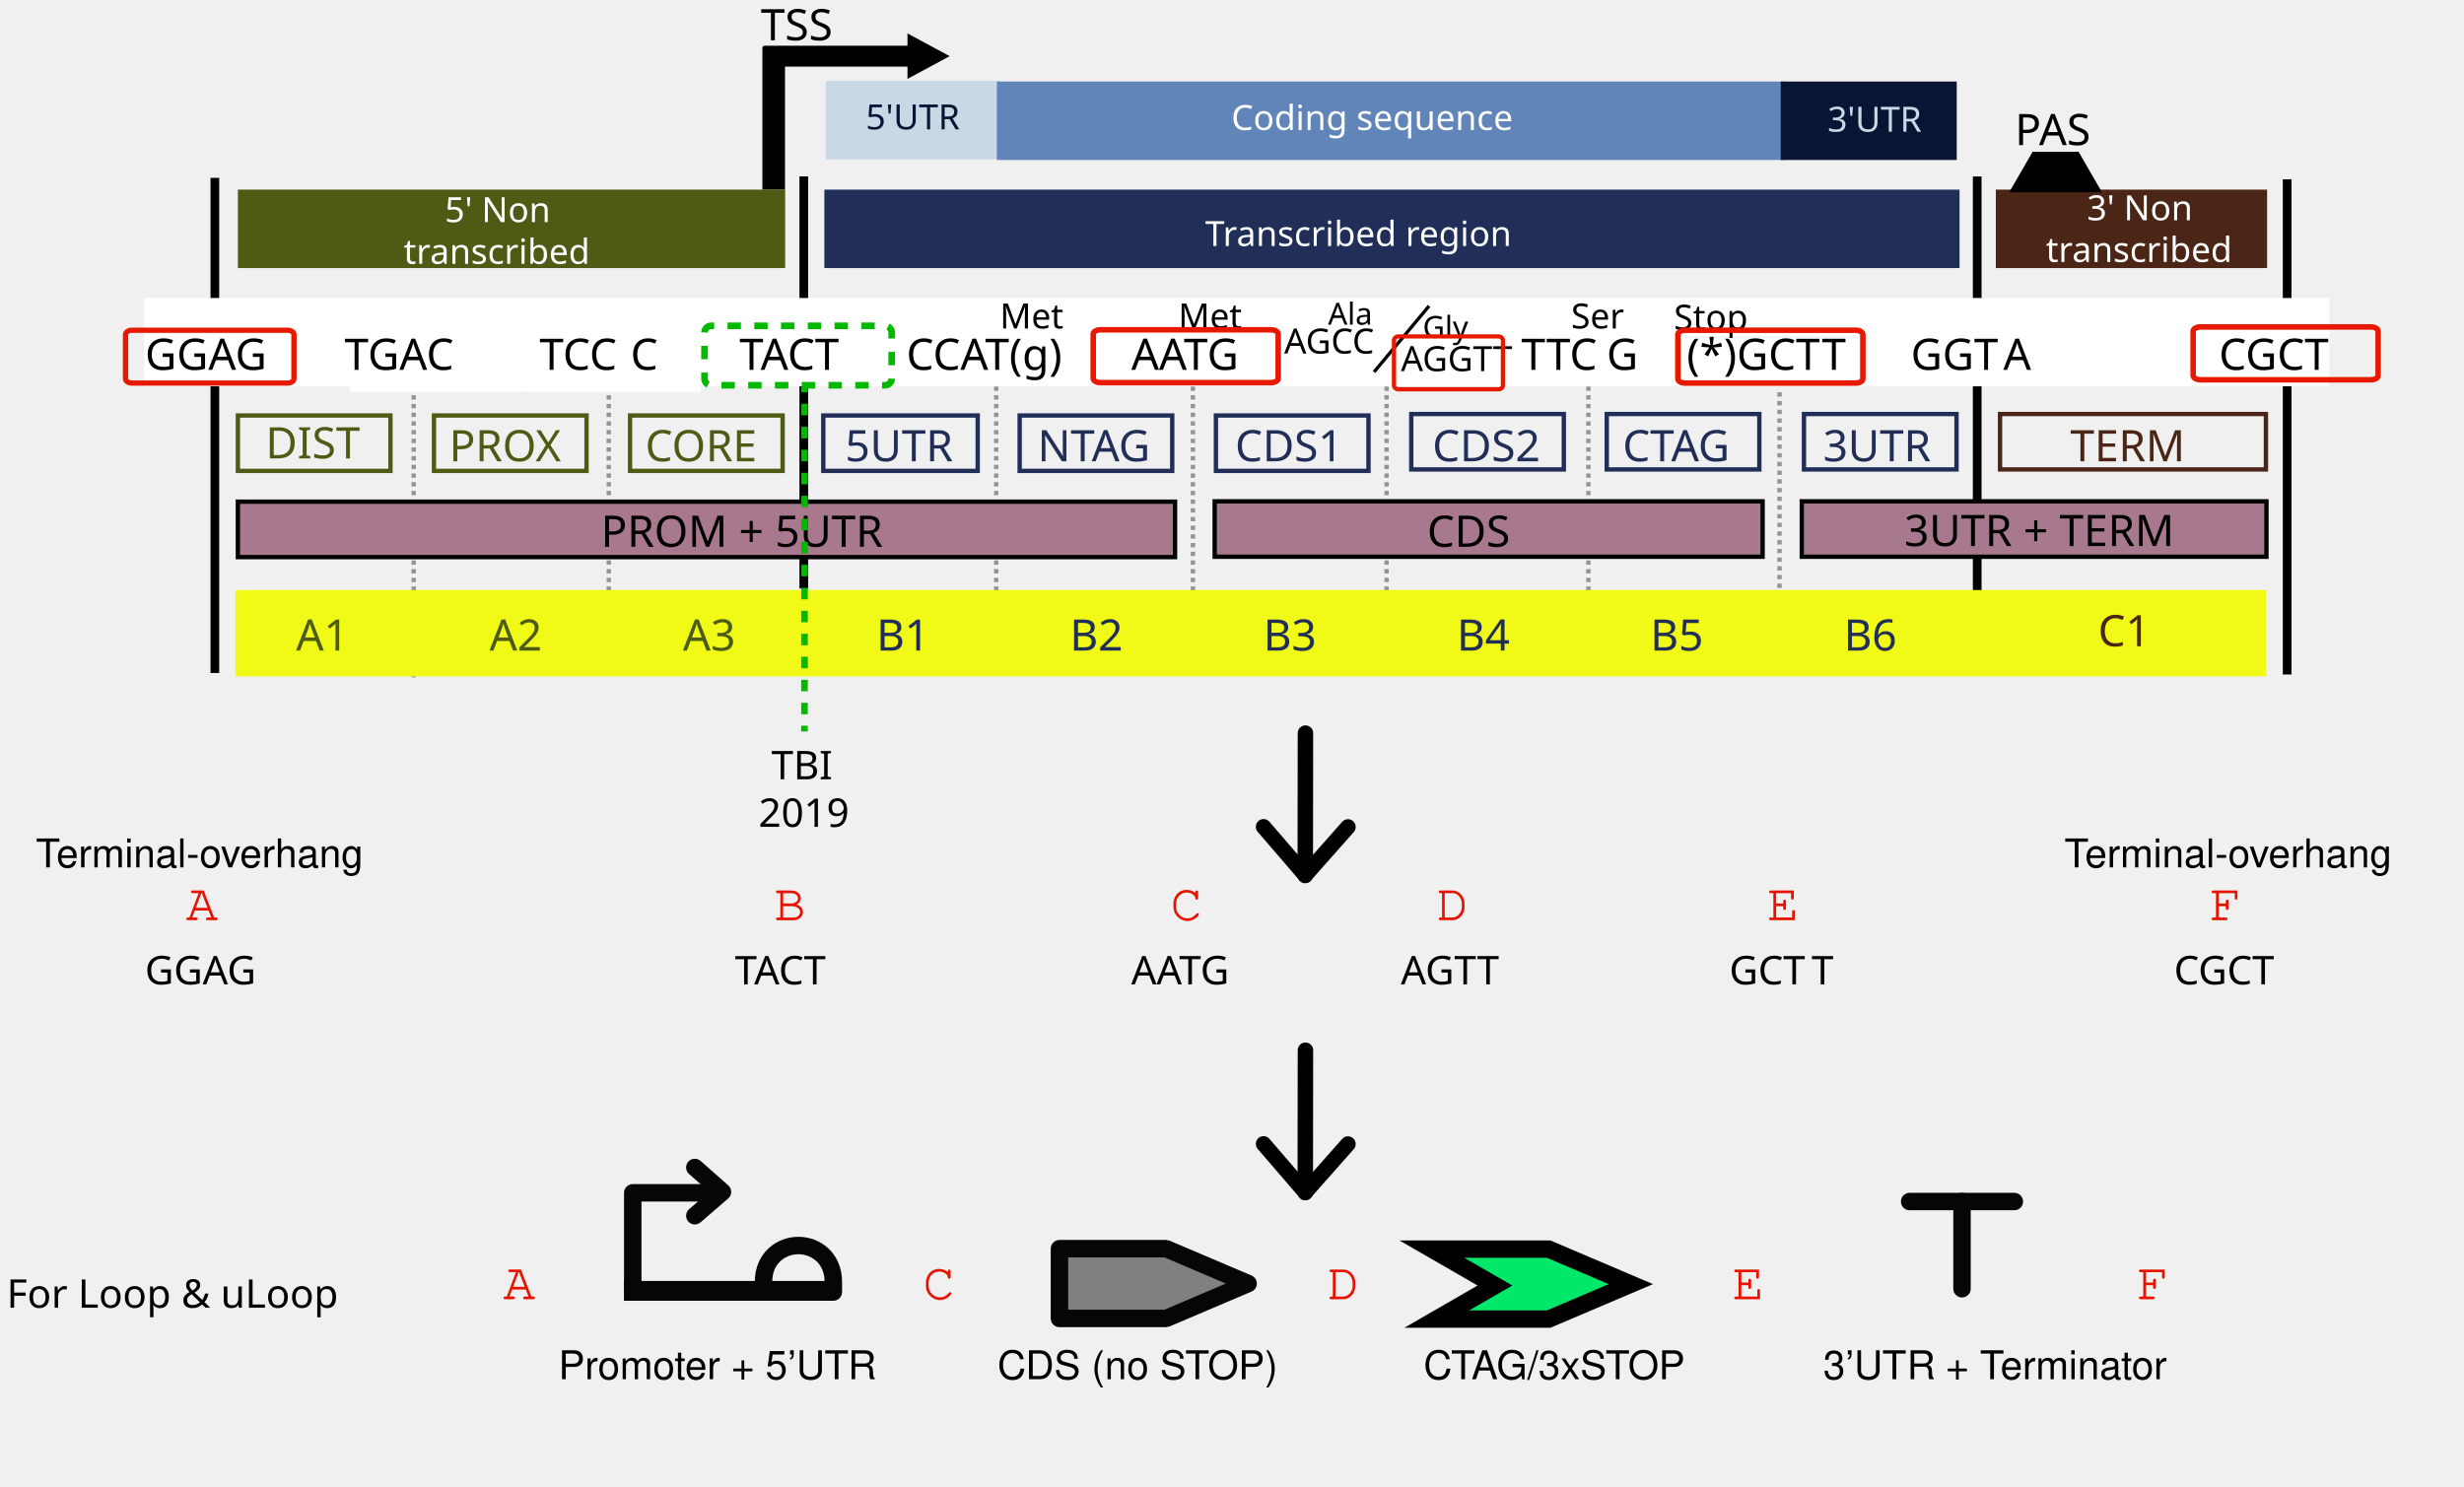
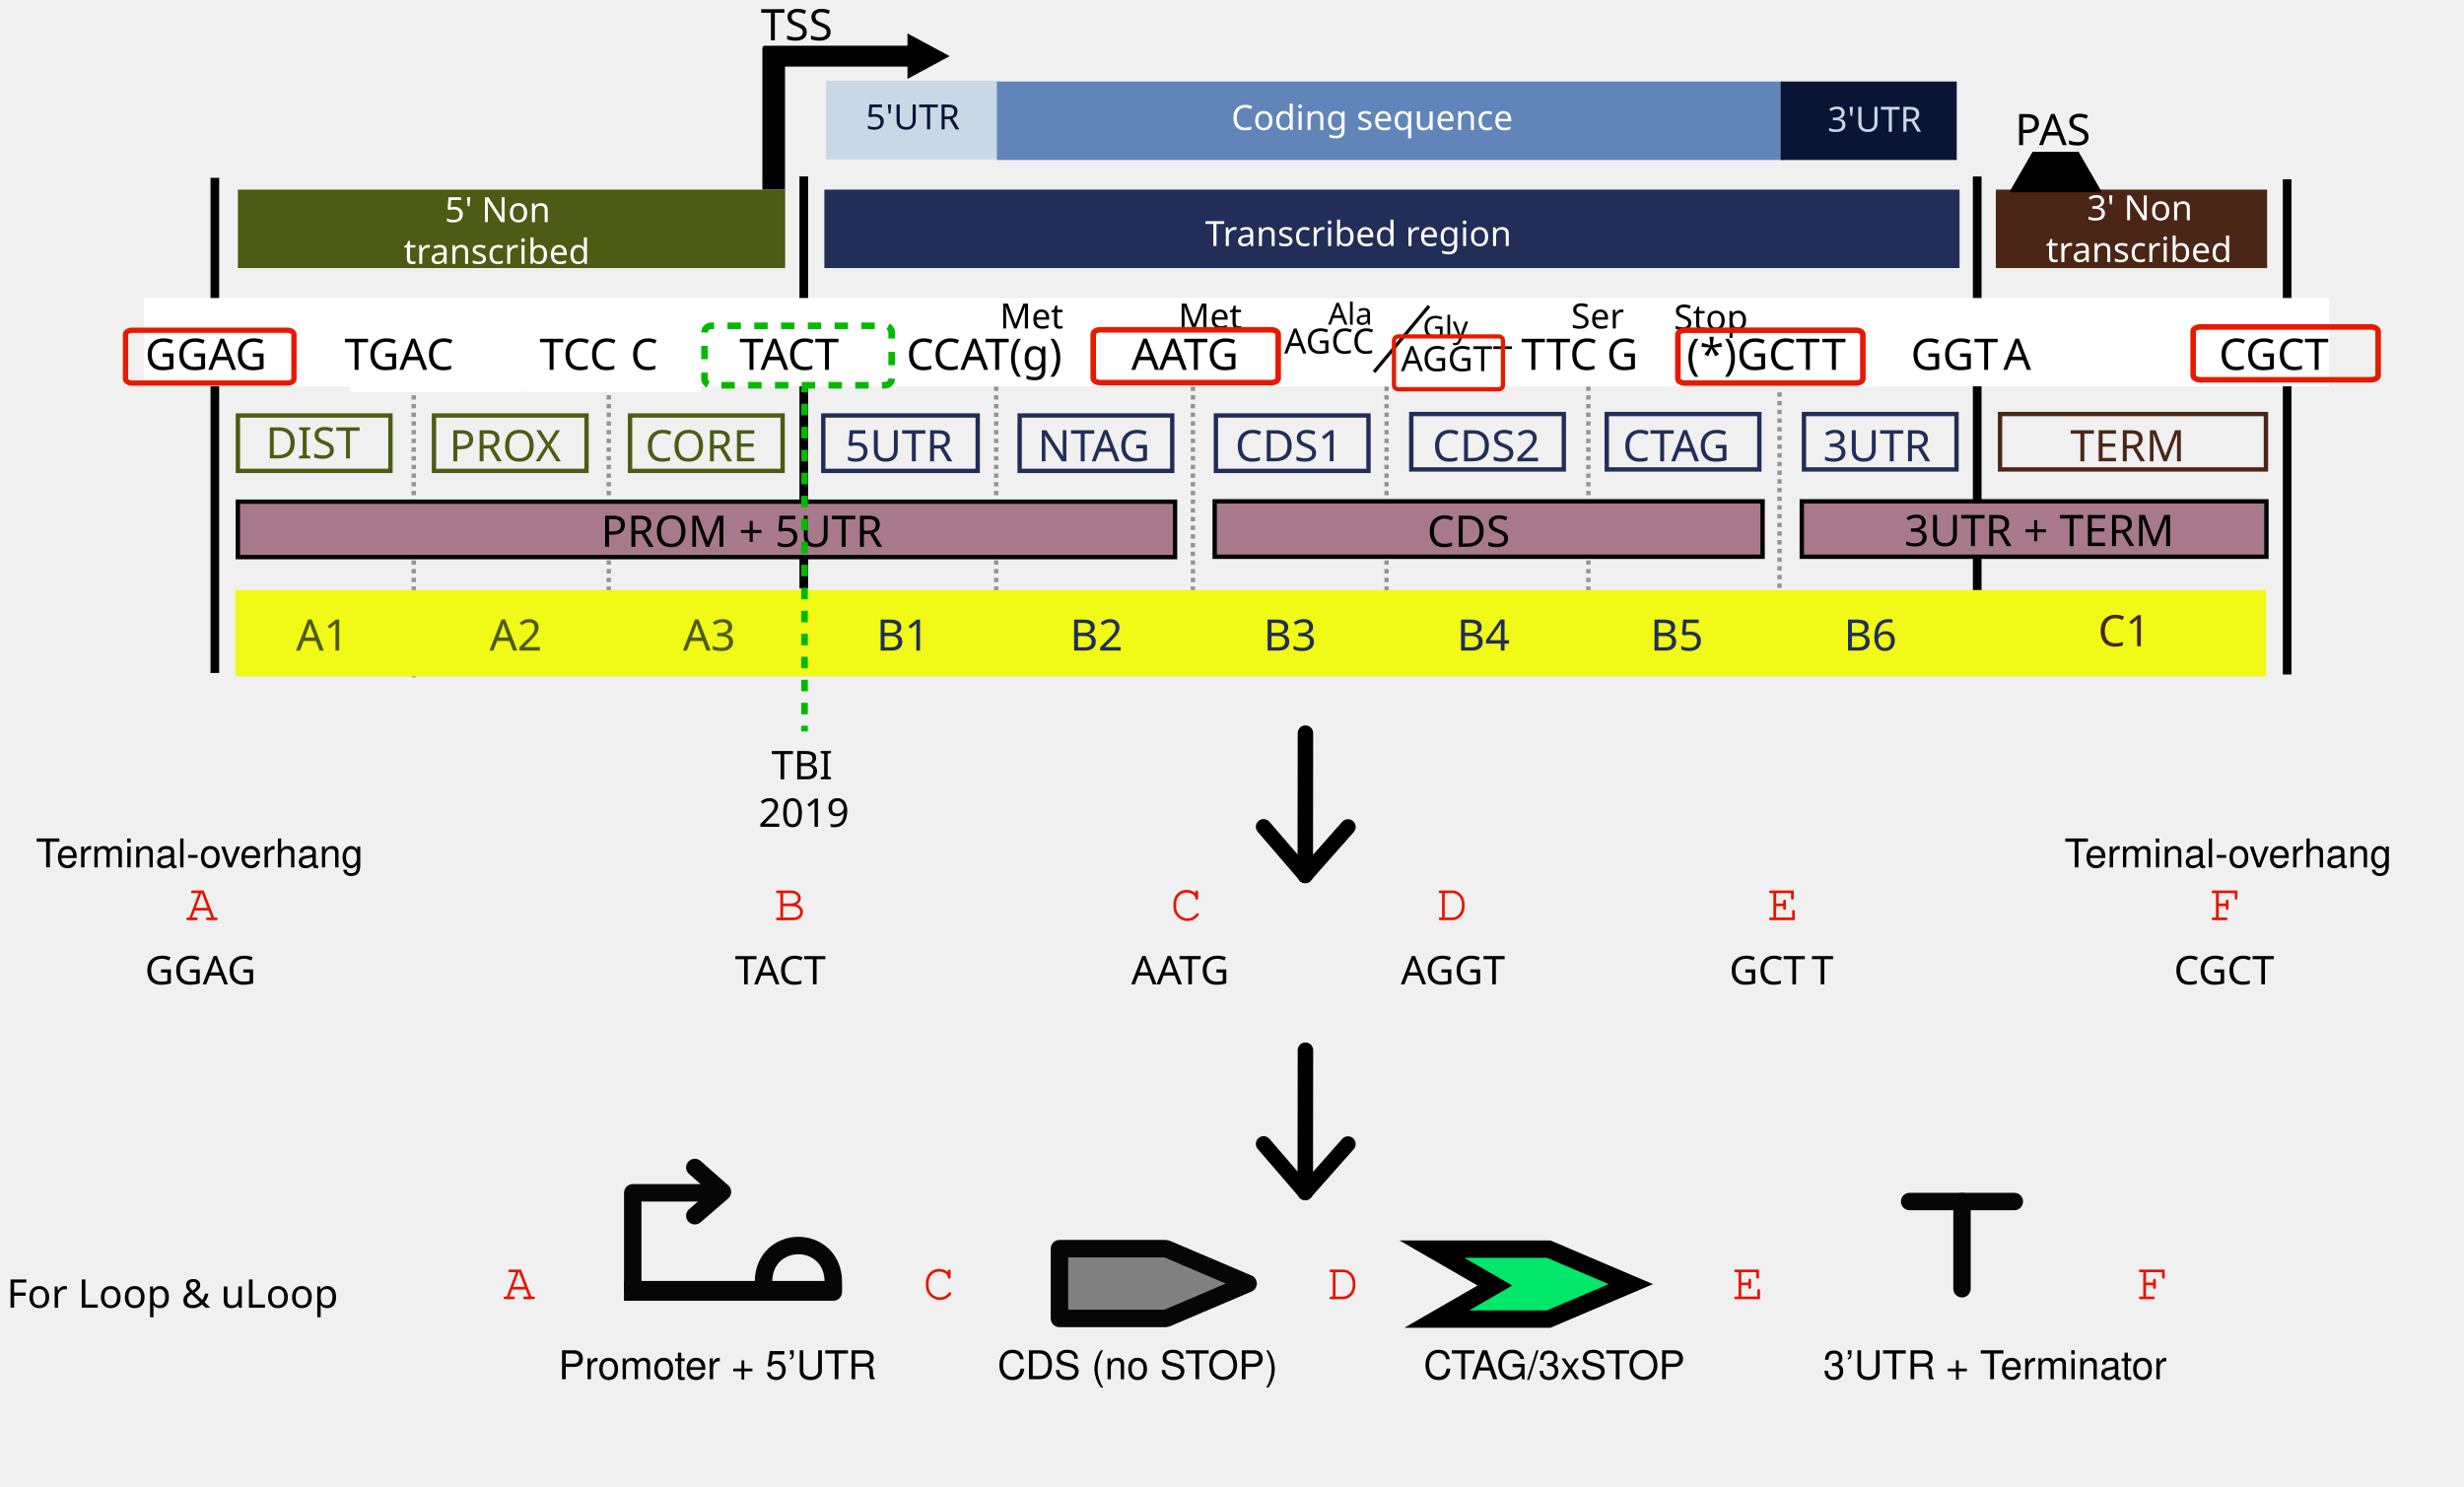
<svg xmlns="http://www.w3.org/2000/svg" version="1.1" id="Layer_1" x="0px" y="0px" width="373px" height="225px" viewBox="0 0 373 225" enable-background="new 0 0 373 225" xml:space="preserve">
  <line fill="none" stroke="#000000" stroke-width="1.315" stroke-linejoin="round" stroke-miterlimit="10" x1="346.229" y1="27.144" x2="346.229" y2="102.119" />
  <line fill="none" stroke="#000000" stroke-width="1.315" stroke-linejoin="round" stroke-miterlimit="10" x1="32.525" y1="26.924" x2="32.525" y2="101.898" />
-   <path fill="none" stroke="#939393" stroke-width="0.658" stroke-linejoin="round" stroke-miterlimit="10" stroke-dasharray="0.658,0.658" d="  M209.899,58.526v34.609 M180.584,58.526v34.609 M240.449,58.526v34.609 M92.154,58.526v34.609 M150.804,58.526v36.399   M62.625,58.526v44.03 M269.385,59.403v34.609" />
-   <rect x="243.231" y="62.687" fill="none" stroke="#202E58" stroke-width="0.658" stroke-miterlimit="10" width="23.096" height="8.39" />
-   <line fill="none" stroke="#000000" stroke-width="1.315" stroke-linejoin="round" stroke-miterlimit="10" x1="299.308" y1="26.721" x2="299.308" y2="91.089" />
+   <path fill="none" stroke="#939393" stroke-width="0.658" stroke-linejoin="round" stroke-miterlimit="10" stroke-dasharray="0.658,0.658" d="  M209.898,58.526v34.609 M180.584,58.526v34.609 M240.449,58.526v34.609 M92.154,58.526v34.609 M150.804,58.526v36.399   M62.625,58.526v44.03 M269.385,59.403v34.609" />
+   <rect x="243.23" y="62.687" fill="none" stroke="#202E58" stroke-width="0.658" stroke-miterlimit="10" width="23.097" height="8.39" />
+   <line fill="none" stroke="#000000" stroke-width="1.315" stroke-linejoin="round" stroke-miterlimit="10" x1="299.309" y1="26.721" x2="299.309" y2="91.089" />
  <rect x="125.025" y="12.246" fill="#CAD7E5" width="26.303" height="11.877" />
  <line fill="none" stroke="#000000" stroke-width="1.315" stroke-linejoin="round" stroke-miterlimit="10" x1="121.678" y1="26.71" x2="121.678" y2="89.097" />
  <rect x="35.626" y="89.336" fill="#F1F916" width="307.411" height="13.076" />
-   <text transform="matrix(1 0 0 1 44.8159 98.5054)">
-     <tspan x="0" y="0" fill="#4D5B15" font-family="'Arial-BoldMT'" font-size="6.577">A1</tspan>
-     <tspan x="8.407" y="0" fill="#4D5B15" font-family="'Arial-BoldMT'" font-size="6.577" letter-spacing="19"> </tspan>
-     <tspan x="29.28" y="0" fill="#4D5B15" font-family="'Arial-BoldMT'" font-size="6.577">A2</tspan>
-     <tspan x="37.688" y="0" fill="#4D5B15" font-family="'Arial-BoldMT'" font-size="6.577" letter-spacing="19"> </tspan>
-     <tspan x="58.561" y="0" fill="#4D5B15" font-family="'Arial-BoldMT'" font-size="6.577">A3 </tspan>
-   </text>
-   <text transform="matrix(1 0 0 1 132.6729 98.5054)">
-     <tspan x="0" y="0" fill="#202E58" font-family="'Arial-BoldMT'" font-size="6.577">B1</tspan>
-     <tspan x="8.407" y="0" fill="#202E58" font-family="'Arial-BoldMT'" font-size="6.577" letter-spacing="19"> </tspan>
-     <tspan x="29.287" y="0" fill="#202E58" font-family="'Arial-BoldMT'" font-size="6.577">B2</tspan>
-     <tspan x="37.694" y="0" fill="#202E58" font-family="'Arial-BoldMT'" font-size="6.577" letter-spacing="19"> </tspan>
-     <tspan x="58.574" y="0" fill="#202E58" font-family="'Arial-BoldMT'" font-size="6.577">B3</tspan>
-     <tspan x="66.981" y="0" fill="#202E58" font-family="'Arial-BoldMT'" font-size="6.577" letter-spacing="19"> </tspan>
-     <tspan x="87.861" y="0" fill="#202E58" font-family="'Arial-BoldMT'" font-size="6.577">B4</tspan>
-     <tspan x="96.269" y="0" fill="#202E58" font-family="'Arial-BoldMT'" font-size="6.577" letter-spacing="19"> </tspan>
-     <tspan x="117.148" y="0" fill="#202E58" font-family="'Arial-BoldMT'" font-size="6.577">B5</tspan>
-     <tspan x="125.556" y="0" fill="#202E58" font-family="'Arial-BoldMT'" font-size="6.577" letter-spacing="19"> </tspan>
-     <tspan x="146.436" y="0" fill="#202E58" font-family="'Arial-BoldMT'" font-size="6.577">B6 </tspan>
-   </text>
-   <text transform="matrix(1 0 0 1 317.5947 97.8486)" fill="#4B2616" font-family="'Arial-BoldMT'" font-size="6.577">C1 </text>
+   <text transform="matrix(1 0 0 1 44.8159 98.5054)" fill="#4D5B15" font-family="'Arial-BoldMT'" font-size="6.577">A1</text>
+   <text transform="matrix(1 0 0 1 53.2227 98.5054)" fill="#4D5B15" font-family="'Arial-BoldMT'" font-size="6.577" letter-spacing="18"> </text>
+   <text transform="matrix(1 0 0 1 74.0957 98.5054)" fill="#4D5B15" font-family="'Arial-BoldMT'" font-size="6.577">A2</text>
+   <text transform="matrix(1 0 0 1 82.5039 98.5054)" fill="#4D5B15" font-family="'Arial-BoldMT'" font-size="6.577" letter-spacing="18"> </text>
+   <text transform="matrix(1 0 0 1 103.377 98.5054)" fill="#4D5B15" font-family="'Arial-BoldMT'" font-size="6.577">A3 </text>
+   <text transform="matrix(1 0 0 1 132.6729 98.5054)" fill="#202E58" font-family="'Arial-BoldMT'" font-size="6.577">B1</text>
+   <text transform="matrix(1 0 0 1 141.0801 98.5054)" fill="#202E58" font-family="'Arial-BoldMT'" font-size="6.577" letter-spacing="18"> </text>
+   <text transform="matrix(1 0 0 1 161.96 98.5054)" fill="#202E58" font-family="'Arial-BoldMT'" font-size="6.577">B2</text>
+   <text transform="matrix(1 0 0 1 170.3667 98.5054)" fill="#202E58" font-family="'Arial-BoldMT'" font-size="6.577" letter-spacing="18"> </text>
+   <text transform="matrix(1 0 0 1 191.2471 98.5054)" fill="#202E58" font-family="'Arial-BoldMT'" font-size="6.577">B3</text>
+   <text transform="matrix(1 0 0 1 199.6543 98.5054)" fill="#202E58" font-family="'Arial-BoldMT'" font-size="6.577" letter-spacing="18"> </text>
+   <text transform="matrix(1 0 0 1 220.5332 98.5054)" fill="#202E58" font-family="'Arial-BoldMT'" font-size="6.577">B4</text>
+   <text transform="matrix(1 0 0 1 228.9414 98.5054)" fill="#202E58" font-family="'Arial-BoldMT'" font-size="6.577" letter-spacing="18"> </text>
+   <text transform="matrix(1 0 0 1 249.8203 98.5054)" fill="#202E58" font-family="'Arial-BoldMT'" font-size="6.577">B5</text>
+   <text transform="matrix(1 0 0 1 258.2285 98.5054)" fill="#202E58" font-family="'Arial-BoldMT'" font-size="6.577" letter-spacing="18"> </text>
+   <text transform="matrix(1 0 0 1 279.1094 98.5054)" fill="#202E58" font-family="'Arial-BoldMT'" font-size="6.577">B6 </text>
+   <text transform="matrix(1 0 0 1 317.5947 97.8481)" fill="#4B2616" font-family="'Arial-BoldMT'" font-size="6.577">C1 </text>
  <rect x="36.01" y="28.71" fill="#4D5B15" width="82.849" height="11.878" />
  <text transform="matrix(1 0 0 1 67.3364 33.6343)" fill="#FFFFFF" font-family="'ArialMT'" font-size="5.261">5' Non</text>
  <text transform="matrix(1 0 0 1 61.1143 39.9478)" fill="#FFFFFF" font-family="'ArialMT'" font-size="5.261">transcribed </text>
  <rect x="124.791" y="28.711" fill="#202E58" width="171.845" height="11.877" />
  <text transform="matrix(1 0 0 1 182.4463 37.2515)" fill="#FFFFFF" font-family="'ArialMT'" font-size="5.261">Transcribed region </text>
  <rect x="302.131" y="28.71" fill="#4B2616" width="41.062" height="11.878" />
  <text transform="matrix(1 0 0 1 315.9268 33.3511)" fill="#FFFFFF" font-family="'ArialMT'" font-size="5.261">3' Non</text>
  <text transform="matrix(1 0 0 1 309.7051 39.6646)" fill="#FFFFFF" font-family="'ArialMT'" font-size="5.261">transcribed </text>
  <rect x="36.01" y="75.959" fill="#A8798C" width="141.868" height="8.39" />
  <rect x="36.01" y="75.959" fill="none" stroke="#000000" stroke-width="0.658" stroke-miterlimit="10" width="141.868" height="8.39" />
  <text transform="matrix(1 0 0 1 90.9619 82.7866)" font-family="'Arial-BoldMT'" font-size="6.577">PROM + 5UTR </text>
  <rect x="183.879" y="75.905" fill="#A8798C" width="82.944" height="8.389" />
  <rect x="183.879" y="75.905" fill="none" stroke="#000000" stroke-width="0.658" stroke-miterlimit="10" width="82.944" height="8.39" />
  <text transform="matrix(1 0 0 1 216.0342 82.7866)" font-family="'Arial-BoldMT'" font-size="6.577">CDS </text>
  <rect x="272.753" y="75.905" fill="#A8798C" width="70.341" height="8.389" />
  <rect x="272.753" y="75.905" fill="none" stroke="#000000" stroke-width="0.658" stroke-miterlimit="10" width="70.341" height="8.39" />
  <text transform="matrix(1 0 0 1 288.2695 82.6763)" font-family="'Arial-BoldMT'" font-size="6.577">3UTR + TERM </text>
  <rect x="21.822" y="45.118" fill="#FFFFFF" width="330.764" height="13.373" />
-   <text transform="matrix(1 0 0 1 21.9541 55.9951)" font-family="'HelveticaNeue-Bold'" font-size="6.577">GGAG</text>
+   <text transform="matrix(1 0 0 1 21.9541 55.9946)" font-family="'HelveticaNeue-Bold'" font-size="6.577">GGAG</text>
  <rect x="53.007" y="46.764" fill="#FFFFFF" width="26.536" height="12.568" />
-   <text transform="matrix(1 0 0 1 52.1489 55.9951)" font-family="'HelveticaNeue-Bold'" font-size="6.577">TGAC</text>
+   <text transform="matrix(1 0 0 1 52.1489 55.9946)" font-family="'HelveticaNeue-Bold'" font-size="6.577">TGAC</text>
  <rect x="79.543" y="46.764" fill="#FFFFFF" width="26.536" height="12.568" />
-   <text transform="matrix(1 0 0 1 81.6733 55.9951)">
-     <tspan x="0" y="0" font-family="'HelveticaNeue-Bold'" font-size="6.577">TCC</tspan>
-     <tspan x="13.765" y="0" font-family="'HelveticaNeue-Bold'" font-size="6.577" letter-spacing="11">C</tspan>
-     <tspan x="30.26" y="0" font-family="'HelveticaNeue-Bold'" font-size="6.577">TACT</tspan>
-   </text>
-   <text transform="matrix(1 0 0 1 194.3984 53.5283)" font-family="'HelveticaNeue-Bold'" font-size="5.261">AGCC</text>
+   <text transform="matrix(1 0 0 1 81.6733 55.9946)" font-family="'HelveticaNeue-Bold'" font-size="6.577">TCC</text>
+   <text transform="matrix(1 0 0 1 95.4385 55.9946)" font-family="'HelveticaNeue-Bold'" font-size="6.577" letter-spacing="10">C</text>
+   <text transform="matrix(1 0 0 1 111.9331 55.9946)" font-family="'HelveticaNeue-Bold'" font-size="6.577">TACT</text>
+   <text transform="matrix(1 0 0 1 194.3984 53.5278)" font-family="'HelveticaNeue-Bold'" font-size="5.261">AGCC</text>
  <rect x="218.822" y="46.763" fill="none" stroke="#FFFFFF" stroke-width="0.658" stroke-linejoin="round" stroke-miterlimit="10" width="34.828" height="10.776" />
-   <text transform="matrix(1 0 0 1 178.3633 49.7314)" font-family="'HelveticaNeue-Italic'" font-size="5.261">Met</text>
-   <text transform="matrix(1 0 0 1 201.0361 49.1562)" font-family="'HelveticaNeue-Italic'" font-size="4.604">Ala</text>
-   <text transform="matrix(1 0 0 1 237.8359 49.7314)" font-family="'HelveticaNeue-Italic'" font-size="5.261">Ser</text>
-   <text transform="matrix(1 0 0 1 253.3926 49.9121)" font-family="'HelveticaNeue-Italic'" font-size="5.261">Stop</text>
+   <text transform="matrix(1 0 0 1 178.3633 49.731)" font-family="'HelveticaNeue-Italic'" font-size="5.261">Met</text>
+   <text transform="matrix(1 0 0 1 201.0361 49.1558)" font-family="'HelveticaNeue-Italic'" font-size="4.604">Ala</text>
+   <text transform="matrix(1 0 0 1 237.8359 49.731)" font-family="'HelveticaNeue-Italic'" font-size="5.261">Ser</text>
+   <text transform="matrix(1 0 0 1 253.3926 49.9116)" font-family="'HelveticaNeue-Italic'" font-size="5.261">Stop</text>
  <rect x="150.907" y="12.345" fill="#6185B8" width="119.174" height="11.877" />
-   <text transform="matrix(1 0 0 1 186.3921 19.6865)" fill="#FFFFFF" font-family="'ArialMT'" font-size="5.261">Coding sequence </text>
+   <text transform="matrix(1 0 0 1 186.3921 19.686)" fill="#FFFFFF" font-family="'ArialMT'" font-size="5.261">Coding sequence </text>
  <rect x="269.564" y="12.345" fill="#0A1435" width="26.645" height="11.877" />
-   <text transform="matrix(1 0 0 1 276.6504 19.9414)" fill="#CAD7E5" font-family="'ArialMT'" font-size="5.261">3'UTR </text>
-   <path fill-rule="evenodd" clip-rule="evenodd" d="M115.409,28.694V7.27c0-0.194,0.17-0.352,0.38-0.352h21.585V5.061l6.387,3.441  l-6.387,3.442v-1.858h-18.54v18.608H115.409" />
-   <text transform="matrix(1 0 0 1 137.2007 55.9951)" font-family="'HelveticaNeue-Bold'" font-size="6.577">CCAT(g)</text>
-   <text transform="matrix(1 0 0 1 151.3506 49.7314)" font-family="'HelveticaNeue-Italic'" font-size="5.261">Met</text>
+   <text transform="matrix(1 0 0 1 276.6504 19.9409)" fill="#CAD7E5" font-family="'ArialMT'" font-size="5.261">3'UTR </text>
+   <path d="M115.409,28.694V7.27c0-0.194,0.17-0.352,0.38-0.352h21.585V5.061l6.387,3.441l-6.387,3.442v-1.858h-18.54v18.608H115.409" />
+   <text transform="matrix(1 0 0 1 137.2007 55.9946)" font-family="'HelveticaNeue-Bold'" font-size="6.577">CCAT(g)</text>
+   <text transform="matrix(1 0 0 1 151.3506 49.731)" font-family="'HelveticaNeue-Italic'" font-size="5.261">Met</text>
  <rect x="36.01" y="62.907" fill="none" stroke="#4D5B15" stroke-width="0.658" stroke-miterlimit="10" width="23.096" height="8.389" />
  <text transform="matrix(1 0 0 1 40.209 69.4028)" fill="#4D5B15" font-family="'Arial-BoldMT'" font-size="6.577">DIST </text>
  <rect x="65.694" y="62.907" fill="none" stroke="#4D5B15" stroke-width="0.658" stroke-miterlimit="10" width="23.096" height="8.389" />
  <text transform="matrix(1 0 0 1 67.9883 69.8413)" fill="#4D5B15" font-family="'Arial-BoldMT'" font-size="6.577">PROX </text>
  <rect x="95.377" y="62.907" fill="none" stroke="#4D5B15" stroke-width="0.658" stroke-miterlimit="10" width="23.096" height="8.389" />
  <text transform="matrix(1 0 0 1 97.6704 69.8413)" fill="#4D5B15" font-family="'Arial-BoldMT'" font-size="6.577">CORE</text>
  <rect x="154.355" y="62.907" fill="none" stroke="#202E58" stroke-width="0.658" stroke-miterlimit="10" width="23.096" height="8.389" />
  <text transform="matrix(1 0 0 1 157.0703 69.8413)" fill="#202E58" font-family="'Arial-BoldMT'" font-size="6.577">NTAG</text>
  <rect x="184.064" y="62.907" fill="none" stroke="#202E58" stroke-width="0.658" stroke-miterlimit="10" width="23.096" height="8.389" />
-   <text transform="matrix(1 0 0 1 186.9653 69.8413)">
-     <tspan x="0" y="0" fill="#202E58" font-family="'Arial-BoldMT'" font-size="6.577">CDS1</tspan>
-     <tspan x="17.543" y="0" fill="#202E58" font-family="'Arial-BoldMT'" font-size="6.577" letter-spacing="39"> </tspan>
-     <tspan x="58.667" y="0" fill="#202E58" font-family="'Arial-BoldMT'" font-size="6.577">CTAG </tspan>
-   </text>
-   <rect x="213.638" y="62.686" fill="none" stroke="#202E58" stroke-width="0.658" stroke-miterlimit="10" width="23.095" height="8.389" />
+   <text transform="matrix(1 0 0 1 186.9653 69.8413)" fill="#202E58" font-family="'Arial-BoldMT'" font-size="6.577">CDS1</text>
+   <text transform="matrix(1 0 0 1 204.5078 69.8413)" fill="#202E58" font-family="'Arial-BoldMT'" font-size="6.577" letter-spacing="39"> </text>
+   <text transform="matrix(1 0 0 1 245.6328 69.8413)" fill="#202E58" font-family="'Arial-BoldMT'" font-size="6.577">CTAG </text>
+   <rect x="213.639" y="62.686" fill="none" stroke="#202E58" stroke-width="0.658" stroke-miterlimit="10" width="23.094" height="8.389" />
  <text transform="matrix(1 0 0 1 216.8301 69.8413)" fill="#202E58" font-family="'Arial-BoldMT'" font-size="6.577">CDS2</text>
  <rect x="273.082" y="62.687" fill="none" stroke="#202E58" stroke-width="0.658" stroke-miterlimit="10" width="23.096" height="8.39" />
  <text transform="matrix(1 0 0 1 275.9736 69.8413)" fill="#202E58" font-family="'Arial-BoldMT'" font-size="6.577">3UTR </text>
-   <rect x="302.766" y="62.686" fill="none" stroke="#4B2616" stroke-width="0.658" stroke-miterlimit="10" width="40.251" height="8.389" />
+   <rect x="302.766" y="62.686" fill="none" stroke="#4B2616" stroke-width="0.658" stroke-miterlimit="10" width="40.252" height="8.389" />
  <text transform="matrix(1 0 0 1 313.4023 69.8413)" fill="#4B2616" font-family="'Arial-BoldMT'" font-size="6.577">TERM </text>
  <rect x="124.629" y="62.907" fill="none" stroke="#202E58" stroke-width="0.658" stroke-miterlimit="10" width="23.376" height="8.389" />
  <text transform="matrix(1 0 0 1 127.9355 69.8413)" fill="#202E58" font-family="'Arial-BoldMT'" font-size="6.577">5UTR </text>
  <text transform="matrix(1 0 0 1 131.0596 19.5894)" fill="#0A1435" font-family="'ArialMT'" font-size="5.261">5'UTR </text>
-   <text transform="matrix(1 0 0 1 171.2534 55.9951)" font-family="'HelveticaNeue-Bold'" font-size="6.577">AATG</text>
-   <text transform="matrix(1 0 0 1 115.1719 6.0996)" font-family="'HelveticaNeue-Bold'" font-size="6.577">TSS</text>
+   <text transform="matrix(1 0 0 1 171.2534 55.9946)" font-family="'HelveticaNeue-Bold'" font-size="6.577">AATG</text>
+   <text transform="matrix(1 0 0 1 115.1719 6.0991)" font-family="'HelveticaNeue-Bold'" font-size="6.577">TSS</text>
  <text transform="matrix(1 0 0 1 305.0186 21.9741)" font-family="'HelveticaNeue-Bold'" font-size="6.577">PAS</text>
-   <polyline points="318.068,29.109 318.131,28.999 314.653,22.975 307.697,22.975 304.218,28.999 304.282,29.109 318.068,29.109 " />
+   <polyline points="318.068,29.109 318.131,28.999 314.652,22.975 307.697,22.975 304.218,28.999 304.282,29.109 318.068,29.109 " />
  <text transform="matrix(1 0 0 1 212.0664 56.1938)" font-family="'HelveticaNeue-Bold'" font-size="5.261">AGGTT</text>
-   <text transform="matrix(1 0 0 1 215.3711 51.1562)" font-family="'HelveticaNeue-Italic'" font-size="4.604">Gly</text>
-   <line fill="#E72000" stroke="#000000" stroke-width="0.5" stroke-miterlimit="10" x1="208.001" y1="56.321" x2="216.335" y2="46.321" />
-   <text transform="matrix(1 0 0 1 21.9463 149.0381)" font-family="'HelveticaNeue-Medium'" font-size="6">GGAG</text>
-   <text transform="matrix(1 0 0 1 261.7803 149.0391)">
-     <tspan x="0" y="0" font-family="'HelveticaNeue-Medium'" font-size="6">GCT</tspan>
-     <tspan x="12.444" y="0" font-family="'HelveticaNeue-Medium'" font-size="6" letter-spacing="8">T</tspan>
-     <tspan x="24.624" y="0" font-family="'HelveticaNeue-Medium'" font-size="6">          </tspan>
-     <tspan x="41.304" y="0" font-family="'HelveticaNeue-Medium'" font-size="6" letter-spacing="24"> </tspan>
-     <tspan x="67.319" y="0" font-family="'HelveticaNeue-Medium'" font-size="6">CGCT</tspan>
-   </text>
-   <text transform="matrix(1 0 0 1 171.2456 149.0381)" font-family="'HelveticaNeue-Medium'" font-size="6">AATG</text>
-   <text transform="matrix(1 0 0 1 212.0586 149.0381)" font-family="'HelveticaNeue-Medium'" font-size="6">AGTT</text>
+   <text transform="matrix(1 0 0 1 215.3711 51.1558)" font-family="'HelveticaNeue-Italic'" font-size="4.604">Gly</text>
+   <line fill="none" stroke="#000000" stroke-width="0.5" stroke-miterlimit="10" x1="208.001" y1="56.321" x2="216.335" y2="46.321" />
+   <text transform="matrix(1 0 0 1 21.9463 149.0391)" font-family="'HelveticaNeue-Medium'" font-size="6">GGAG</text>
+   <text transform="matrix(1 0 0 1 261.7803 149.0391)" font-family="'HelveticaNeue-Medium'" font-size="6">GCT</text>
+   <text transform="matrix(1 0 0 1 274.2246 149.0391)" font-family="'HelveticaNeue-Medium'" font-size="6" letter-spacing="7">T</text>
+   <text transform="matrix(1 0 0 1 286.4043 149.0391)" font-family="'HelveticaNeue-Medium'" font-size="6">          </text>
+   <text transform="matrix(1 0 0 1 303.084 149.0391)" font-family="'HelveticaNeue-Medium'" font-size="6" letter-spacing="24"> </text>
+   <text transform="matrix(1 0 0 1 329.0996 149.0391)" font-family="'HelveticaNeue-Medium'" font-size="6">CGCT</text>
+   <text transform="matrix(1 0 0 1 171.2456 149.0391)" font-family="'HelveticaNeue-Medium'" font-size="6">AATG</text>
+   <text transform="matrix(1 0 0 1 212.0586 149.0391)" font-family="'HelveticaNeue-Medium'" font-size="6">AGGT</text>
  <path fill="none" stroke="#E71900" stroke-width="0.8" stroke-miterlimit="10" d="M44.5,57.36c0,0.353-0.448,0.64-1,0.64H20  c-0.552,0-1-0.287-1-0.64v-6.721c0-0.353,0.448-0.64,1-0.64h23.5c0.552,0,1,0.287,1,0.64V57.36z" />
-   <path fill="none" stroke="#E71900" stroke-width="0.838" stroke-miterlimit="10" d="M193.493,57.293  c0,0.354-0.491,0.641-1.098,0.641h-25.804c-0.606,0-1.098-0.287-1.098-0.641v-6.721c0-0.353,0.492-0.639,1.098-0.639h25.804  c0.606,0,1.098,0.286,1.098,0.639V57.293z" />
-   <text transform="matrix(1 0 0 1 230.2891 55.9951)">
-     <tspan x="0" y="0" font-family="'HelveticaNeue-Bold'" font-size="6.577">TTC</tspan>
-     <tspan x="12.91" y="0" font-family="'HelveticaNeue-Bold'" font-size="6.577" letter-spacing="7">G</tspan>
-     <tspan x="25.045" y="0" font-family="'HelveticaNeue-Bold'" font-size="6.577">(*)GCT</tspan>
-     <tspan x="45.497" y="0" font-family="'HelveticaNeue-Bold'" font-size="6.577" letter-spacing="9">T</tspan>
-     <tspan x="58.966" y="0" font-family="'HelveticaNeue-Bold'" font-size="6.577">GGT</tspan>
-     <tspan x="72.967" y="0" font-family="'HelveticaNeue-Bold'" font-size="6.577" letter-spacing="28">A</tspan>
-     <tspan x="105.607" y="0" font-family="'HelveticaNeue-Bold'" font-size="6.577">CGCT</tspan>
-   </text>
-   <path fill="none" stroke="#E71900" stroke-width="0.643" stroke-miterlimit="10" d="M227.517,58.298  c0,0.354-0.289,0.641-0.646,0.641h-15.206c-0.357,0-0.646-0.287-0.646-0.641v-6.721c0-0.353,0.289-0.639,0.646-0.639h15.206  c0.357,0,0.646,0.286,0.646,0.639V58.298z" />
-   <path fill="none" stroke="#E71900" stroke-width="0.838" stroke-miterlimit="10" d="M282,57.359c0,0.354-0.492,0.641-1.098,0.641  h-25.805c-0.605,0-1.098-0.287-1.098-0.641v-6.721c0-0.353,0.492-0.639,1.098-0.639h25.805c0.605,0,1.098,0.286,1.098,0.639V57.359z  " />
-   <path fill="none" stroke="#E71900" stroke-width="0.838" stroke-miterlimit="10" d="M360,56.859c0,0.354-0.492,0.641-1.098,0.641  h-25.805c-0.605,0-1.098-0.287-1.098-0.641v-6.721c0-0.353,0.492-0.639,1.098-0.639h25.805c0.605,0,1.098,0.286,1.098,0.639V56.859z  " />
+   <path fill="none" stroke="#E71900" stroke-width="0.838" stroke-miterlimit="10" d="M193.493,57.293  c0,0.354-0.491,0.641-1.099,0.641h-25.804c-0.606,0-1.098-0.287-1.098-0.641v-6.721c0-0.353,0.492-0.639,1.098-0.639h25.804  c0.606,0,1.099,0.286,1.099,0.639V57.293z" />
+   <text transform="matrix(1 0 0 1 230.2891 55.9946)" font-family="'HelveticaNeue-Bold'" font-size="6.577">TTC</text>
+   <text transform="matrix(1 0 0 1 243.1992 55.9946)" font-family="'HelveticaNeue-Bold'" font-size="6.577" letter-spacing="6">G</text>
+   <text transform="matrix(1 0 0 1 255.334 55.9946)" font-family="'HelveticaNeue-Bold'" font-size="6.577">(*)GCT</text>
+   <text transform="matrix(1 0 0 1 275.7861 55.9946)" font-family="'HelveticaNeue-Bold'" font-size="6.577" letter-spacing="8">T</text>
+   <text transform="matrix(1 0 0 1 289.2549 55.9946)" font-family="'HelveticaNeue-Bold'" font-size="6.577">GGT</text>
+   <text transform="matrix(1 0 0 1 303.2559 55.9946)" font-family="'HelveticaNeue-Bold'" font-size="6.577" letter-spacing="27">A</text>
+   <text transform="matrix(1 0 0 1 335.8965 55.9946)" font-family="'HelveticaNeue-Bold'" font-size="6.577">CGCT</text>
+   <path fill="none" stroke="#E71900" stroke-width="0.643" stroke-miterlimit="10" d="M227.518,58.298  c0,0.354-0.289,0.641-0.646,0.641h-15.206c-0.356,0-0.646-0.287-0.646-0.641v-6.721c0-0.353,0.289-0.639,0.646-0.639h15.206  c0.357,0,0.646,0.286,0.646,0.639V58.298z" />
+   <path fill="none" stroke="#E71900" stroke-width="0.838" stroke-miterlimit="10" d="M282,57.359c0,0.354-0.492,0.641-1.098,0.641  h-25.805c-0.605,0-1.099-0.287-1.099-0.641v-6.721c0-0.353,0.492-0.639,1.099-0.639h25.805c0.604,0,1.098,0.286,1.098,0.639V57.359z  " />
+   <path fill="none" stroke="#E71900" stroke-width="0.838" stroke-miterlimit="10" d="M360,56.859c0,0.354-0.492,0.641-1.098,0.641  h-25.805c-0.605,0-1.099-0.287-1.099-0.641v-6.721c0-0.353,0.492-0.639,1.099-0.639h25.805c0.604,0,1.098,0.286,1.098,0.639V56.859z  " />
  <g>
-     <path d="M203.177,124.432l-5.576,6.299l-5.434-6.312c-0.424-0.491-1.163-0.548-1.651-0.123c-0.491,0.419-0.545,1.156-0.124,1.65   l6.311,7.332c0.219,0.253,0.54,0.402,0.875,0.402c0.343,0.002,0.662-0.139,0.884-0.392l6.47-7.308   c0.425-0.484,0.381-1.222-0.103-1.654C204.345,123.901,203.607,123.942,203.177,124.432" />
-     <path d="M198.761,132.561l0.027-21.564c0.003-0.645-0.521-1.169-1.168-1.169c-0.644-0.002-1.167,0.521-1.172,1.167l-0.029,21.564   c0,0.644,0.523,1.172,1.167,1.175C198.233,133.733,198.759,133.209,198.761,132.561" />
+     <path d="M203.177,124.432l-5.575,6.299l-5.435-6.312c-0.424-0.491-1.163-0.548-1.651-0.123c-0.49,0.419-0.545,1.156-0.123,1.649   l6.311,7.332c0.219,0.254,0.54,0.402,0.875,0.402c0.343,0.002,0.662-0.139,0.884-0.392l6.47-7.308   c0.426-0.484,0.381-1.223-0.103-1.654C204.346,123.9,203.607,123.941,203.177,124.432" />
+     <path d="M198.762,132.561l0.026-21.563c0.003-0.645-0.521-1.169-1.168-1.169c-0.644-0.002-1.167,0.521-1.172,1.167l-0.029,21.563   c0,0.645,0.522,1.172,1.167,1.176C198.232,133.732,198.759,133.209,198.762,132.561" />
  </g>
-   <text transform="matrix(1 0 0 1 28.167 139.3252)" fill="#E71300" font-family="'Courier'" font-size="8">A</text>
-   <text transform="matrix(1 0 0 1 177.1685 139.3252)" fill="#E71300" font-family="'Courier'" font-size="8">C</text>
-   <text transform="matrix(1 0 0 1 217.5 139.3252)" fill="#E71300" font-family="'Courier'" font-size="8">D</text>
-   <text transform="matrix(1 0 0 1 267.5 139.3252)" fill="#E71300" font-family="'Courier'" font-size="8">E</text>
-   <text transform="matrix(1 0 0 1 334.501 139.3252)" fill="#E71300" font-family="'Courier'" font-size="8">F</text>
+   <text transform="matrix(1 0 0 1 28.167 139.3262)" fill="#E71300" font-family="'Courier'" font-size="8">A</text>
+   <text transform="matrix(1 0 0 1 177.1685 139.3262)" fill="#E71300" font-family="'Courier'" font-size="8">C</text>
+   <text transform="matrix(1 0 0 1 217.5 139.3262)" fill="#E71300" font-family="'Courier'" font-size="8">D</text>
+   <text transform="matrix(1 0 0 1 267.5 139.3262)" fill="#E71300" font-family="'Courier'" font-size="8">E</text>
+   <text transform="matrix(1 0 0 1 334.501 139.3262)" fill="#E71300" font-family="'Courier'" font-size="8">F</text>
  <g>
-     <path d="M203.177,172.443l-5.576,6.299l-5.434-6.312c-0.424-0.491-1.163-0.548-1.651-0.122c-0.491,0.418-0.545,1.156-0.124,1.649   l6.311,7.332c0.219,0.253,0.54,0.402,0.875,0.402c0.343,0.003,0.662-0.139,0.884-0.392l6.47-7.308   c0.426-0.484,0.382-1.222-0.103-1.653C204.344,171.912,203.607,171.954,203.177,172.443" />
-     <path d="M198.761,180.572l0.027-21.563c0.003-0.645-0.521-1.17-1.168-1.17c-0.644-0.002-1.167,0.521-1.172,1.167l-0.029,21.564   c0,0.643,0.523,1.172,1.167,1.174C198.233,181.744,198.759,181.221,198.761,180.572" />
+     <path d="M203.177,172.443l-5.575,6.299l-5.435-6.312c-0.424-0.49-1.163-0.548-1.651-0.121c-0.49,0.418-0.545,1.155-0.123,1.648   l6.311,7.332c0.219,0.253,0.54,0.402,0.875,0.402c0.343,0.002,0.662-0.139,0.884-0.393l6.47-7.308   c0.426-0.484,0.383-1.222-0.103-1.653C204.344,171.912,203.607,171.954,203.177,172.443" />
+     <path d="M198.762,180.572l0.026-21.563c0.003-0.646-0.521-1.17-1.168-1.17c-0.644-0.002-1.167,0.521-1.172,1.167l-0.029,21.564   c0,0.643,0.522,1.172,1.167,1.174C198.232,181.744,198.759,181.221,198.762,180.572" />
  </g>
  <g>
    <g>
-       <path fill="#070606" d="M298.328,195.127v-13.205c0-0.731-0.591-1.321-1.318-1.321c-0.729,0-1.321,0.59-1.321,1.321v13.205    c0,0.731,0.593,1.321,1.321,1.321C297.737,196.448,298.328,195.858,298.328,195.127" />
-       <path fill="#070606" d="M289.078,183.24h15.857c0.73,0,1.318-0.587,1.318-1.318s-0.588-1.321-1.318-1.321h-15.857    c-0.726,0-1.318,0.59-1.318,1.321S288.353,183.24,289.078,183.24" />
+       <path fill="#070606" d="M298.328,195.127v-13.205c0-0.73-0.592-1.32-1.318-1.32c-0.729,0-1.32,0.59-1.32,1.32v13.205    c0,0.73,0.593,1.32,1.32,1.32C297.736,196.447,298.328,195.857,298.328,195.127" />
+       <path fill="#070606" d="M289.078,183.24h15.857c0.729,0,1.317-0.588,1.317-1.318s-0.588-1.32-1.317-1.32h-15.857    c-0.727,0-1.318,0.59-1.318,1.32S288.354,183.24,289.078,183.24" />
    </g>
    <g>
-       <polyline fill="#808080" points="160.382,199.623 176.532,199.623 188.94,194.337 176.532,189.057 160.382,189.057     160.382,199.623   " />
-       <path fill="#070606" d="M160.382,199.623v1.318h16.15l0.518-0.104l12.408-5.286c0.486-0.204,0.804-0.685,0.804-1.214    s-0.317-1.007-0.807-1.214l-12.405-5.28l-0.518-0.107h-16.15c-0.355,0-0.691,0.145-0.937,0.389    c-0.248,0.245-0.386,0.588-0.386,0.933v10.566c0,0.349,0.138,0.688,0.386,0.933c0.245,0.248,0.581,0.386,0.937,0.386V199.623    h1.318v-9.247h14.561l9.308,3.964l-9.308,3.961h-15.879V199.623h1.318H160.382" />
+       <polyline fill="#808080" points="160.382,199.623 176.532,199.623 188.939,194.337 176.532,189.057 160.382,189.057     160.382,199.623   " />
+       <path fill="#070606" d="M160.382,199.623v1.318h16.15l0.518-0.104l12.408-5.286c0.485-0.203,0.804-0.685,0.804-1.214    c0-0.528-0.316-1.007-0.807-1.214l-12.405-5.28l-0.518-0.106h-16.15c-0.355,0-0.691,0.145-0.937,0.389    c-0.248,0.245-0.386,0.588-0.386,0.934v10.565c0,0.349,0.138,0.688,0.386,0.933c0.245,0.248,0.581,0.387,0.937,0.387V199.623    h1.318v-9.247h14.561l9.308,3.964l-9.308,3.961h-15.879V199.623h1.318H160.382" />
    </g>
    <g>
-       <path fill="#070606" d="M115.579,195.626v1.321h10.571c0.349,0,0.688-0.141,0.936-0.392c0.245-0.245,0.386-0.581,0.386-0.93    v-1.518c0.012-2.165-0.829-3.952-2.102-5.114c-1.27-1.169-2.906-1.731-4.506-1.731c-1.603,0-3.236,0.562-4.506,1.731    c-1.27,1.162-2.107,2.949-2.102,5.114v1.518c0,0.349,0.141,0.685,0.385,0.93c0.251,0.251,0.587,0.392,0.937,0.392V195.626h1.321    v-1.518c0.012-1.517,0.52-2.489,1.248-3.172c0.731-0.676,1.737-1.034,2.716-1.034s1.988,0.358,2.716,1.034    c0.722,0.683,1.242,1.655,1.251,3.172v0.196h-9.253V195.626h1.321H115.579" />
+       <path fill="#070606" d="M115.579,195.626v1.321h10.571c0.349,0,0.688-0.141,0.936-0.393c0.245-0.244,0.386-0.58,0.386-0.93v-1.518    c0.012-2.166-0.829-3.953-2.102-5.114c-1.27-1.169-2.906-1.731-4.506-1.731c-1.603,0-3.236,0.562-4.506,1.731    c-1.27,1.161-2.107,2.948-2.102,5.114v1.518c0,0.35,0.141,0.686,0.385,0.93c0.251,0.252,0.587,0.393,0.937,0.393L115.579,195.626    h1.32v-1.519c0.012-1.517,0.52-2.488,1.248-3.172c0.731-0.676,1.737-1.033,2.716-1.033s1.988,0.357,2.716,1.033    c0.722,0.684,1.242,1.655,1.251,3.172v0.197h-9.253v1.321h1.321H115.579" />
      <g>
-         <path fill="#070606" d="M104.308,177.752l3.059,2.695l-3.046,2.628c-0.554,0.477-0.612,1.309-0.138,1.862     c0.477,0.554,1.309,0.612,1.863,0.138l4.188-3.615c0.291-0.251,0.456-0.612,0.456-0.994c0.003-0.383-0.156-0.743-0.447-0.994     l-4.185-3.698c-0.547-0.48-1.383-0.432-1.866,0.119C103.708,176.437,103.764,177.271,104.308,177.752" />
-         <path fill="#070606" d="M97.107,195.127v-13.202h10.565c0.731,0,1.321-0.594,1.321-1.321c0-0.729-0.59-1.322-1.321-1.322H95.786     c-0.349,0-0.691,0.142-0.936,0.386c-0.245,0.245-0.385,0.588-0.385,0.937v14.523c0,0.729,0.59,1.321,1.321,1.321     C96.514,196.448,97.107,195.855,97.107,195.127" />
+         <path fill="#070606" d="M104.308,177.752l3.059,2.695l-3.046,2.628c-0.554,0.478-0.612,1.309-0.138,1.862     c0.477,0.554,1.309,0.611,1.863,0.138l4.188-3.615c0.291-0.251,0.456-0.612,0.456-0.994c0.003-0.383-0.156-0.743-0.447-0.993     l-4.185-3.699c-0.547-0.479-1.383-0.432-1.866,0.119C103.708,176.438,103.764,177.271,104.308,177.752" />
+         <path fill="#070606" d="M97.107,195.127v-13.202h10.565c0.731,0,1.321-0.594,1.321-1.321c0-0.729-0.59-1.322-1.321-1.322H95.786     c-0.349,0-0.691,0.143-0.936,0.387c-0.245,0.245-0.385,0.588-0.385,0.938v14.522c0,0.729,0.59,1.321,1.321,1.321     C96.514,196.447,97.107,195.855,97.107,195.127" />
      </g>
      <line fill="none" stroke="#070606" stroke-width="3" stroke-miterlimit="10" x1="94.455" y1="195.447" x2="126.124" y2="195.447" />
    </g>
-     <text transform="matrix(1 0 0 1 76.1948 196.7139)" fill="#E71300" font-family="'Courier'" font-size="8">A</text>
-     <text transform="matrix(1 0 0 1 139.7002 196.7139)" fill="#E71300" font-family="'Courier'" font-size="8">C</text>
+     <text transform="matrix(1 0 0 1 76.1948 196.7148)" fill="#E71300" font-family="'Courier'" font-size="8">A</text>
+     <text transform="matrix(1 0 0 1 139.7002 196.7148)" fill="#E71300" font-family="'Courier'" font-size="8">C</text>
    <text transform="matrix(1 0 0 1 200.9648 196.7148)" fill="#E71300" font-family="'Courier'" font-size="8">D</text>
    <text transform="matrix(1 0 0 1 262.2285 196.7148)" fill="#E71300" font-family="'Courier'" font-size="8">E</text>
    <text transform="matrix(1 0 0 1 323.4922 196.7148)" fill="#E71300" font-family="'Courier'" font-size="8">F</text>
    <text transform="matrix(1 0 0 1 84.5342 208.8164)" font-family="'Helvetica'" font-size="6">Promoter + 5’UTR</text>
    <text transform="matrix(1 0 0 1 150.9971 208.8164)" font-family="'Helvetica'" font-size="6">CDS (no STOP)</text>
-     <text transform="matrix(1 0 0 1 275.9971 208.8164)">
-       <tspan x="0" y="0" font-family="'Helvetica'" font-size="6">3’UT</tspan>
-       <tspan x="12.668" y="0" font-family="'Helvetica'" font-size="6">R</tspan>
-       <tspan x="16.881" y="0" font-family="'Helvetica'" font-size="6"> + Terminator</tspan>
-     </text>
-     <polygon fill="#00E769" stroke="#000000" stroke-width="2.627" stroke-miterlimit="10" points="234.442,199.719 246.879,194.426    234.442,189.129 216.757,189.129 226.301,194.636 217.496,199.719  " />
+     <text transform="matrix(1 0 0 1 275.9971 208.8164)" font-family="'Helvetica'" font-size="6">3’UT</text>
+     <text transform="matrix(1 0 0 1 288.665 208.8164)" font-family="'Helvetica'" font-size="6">R</text>
+     <text transform="matrix(1 0 0 1 292.8779 208.8164)" font-family="'Helvetica'" font-size="6"> + Terminator</text>
+     <polygon fill="#00E769" stroke="#000000" stroke-width="2.627" stroke-miterlimit="10" points="234.441,199.719 246.879,194.426    234.441,189.129 216.757,189.129 226.301,194.637 217.496,199.719  " />
    <text transform="matrix(1 0 0 1 215.4971 208.8164)" font-family="'Helvetica'" font-size="6">CTAG/3xSTOP</text>
  </g>
  <g>
    <path fill="none" stroke="#03B900" stroke-miterlimit="10" stroke-dasharray="2.026,2.026" d="M134.981,57.333   c0,0.552-0.448,1-1,1h-26.333c-0.552,0-1-0.448-1-1v-7c0-0.552,0.448-1,1-1h26.333c0.552,0,1,0.448,1,1V57.333z" />
  </g>
  <g>
    <g>
      <line fill="none" stroke="#03B900" stroke-miterlimit="10" x1="121.786" y1="58.526" x2="121.786" y2="59.399" />
      <line fill="none" stroke="#03B900" stroke-miterlimit="10" stroke-dasharray="1.741,1.741" x1="121.786" y1="61.14" x2="121.786" y2="109.006" />
      <line fill="none" stroke="#03B900" stroke-miterlimit="10" x1="121.786" y1="109.876" x2="121.786" y2="110.75" />
    </g>
  </g>
-   <text transform="matrix(1 0 0 1 116.7754 117.9902)">
-     <tspan x="0" y="0" font-family="'HelveticaNeue-Medium'" font-size="6">TBI</tspan>
-     <tspan x="-1.947" y="7.2" font-family="'HelveticaNeue-Medium'" font-size="6">2019</tspan>
-   </text>
+   <text transform="matrix(1 0 0 1 116.7754 117.9902)" font-family="'HelveticaNeue-Medium'" font-size="6">TBI</text>
+   <text transform="matrix(1 0 0 1 114.8286 125.1895)" font-family="'HelveticaNeue-Medium'" font-size="6">2019</text>
  <text transform="matrix(1 0 0 1 5.4268 131.3242)" font-family="'Helvetica'" font-size="6">Terminal-overhang</text>
-   <text transform="matrix(1 0 0 1 312.5137 131.3247)" font-family="'Helvetica'" font-size="6">Terminal-overhang</text>
+   <text transform="matrix(1 0 0 1 312.5137 131.3242)" font-family="'Helvetica'" font-size="6">Terminal-overhang</text>
  <text transform="matrix(1 0 0 1 1.0176 198)" font-family="'HelveticaNeue-Medium'" font-size="6">For Loop &amp; uLoop</text>
-   <text transform="matrix(1 0 0 1 111.252 149.042)" font-family="'HelveticaNeue-Medium'" font-size="6">TACT</text>
-   <text transform="matrix(1 0 0 1 117.1748 139.3296)" fill="#E71300" font-family="'Courier'" font-size="8">B</text>
+   <text transform="matrix(1 0 0 1 111.252 149.043)" font-family="'HelveticaNeue-Medium'" font-size="6">TACT</text>
+   <text transform="matrix(1 0 0 1 117.1748 139.3301)" fill="#E71300" font-family="'Courier'" font-size="8">B</text>
</svg>
